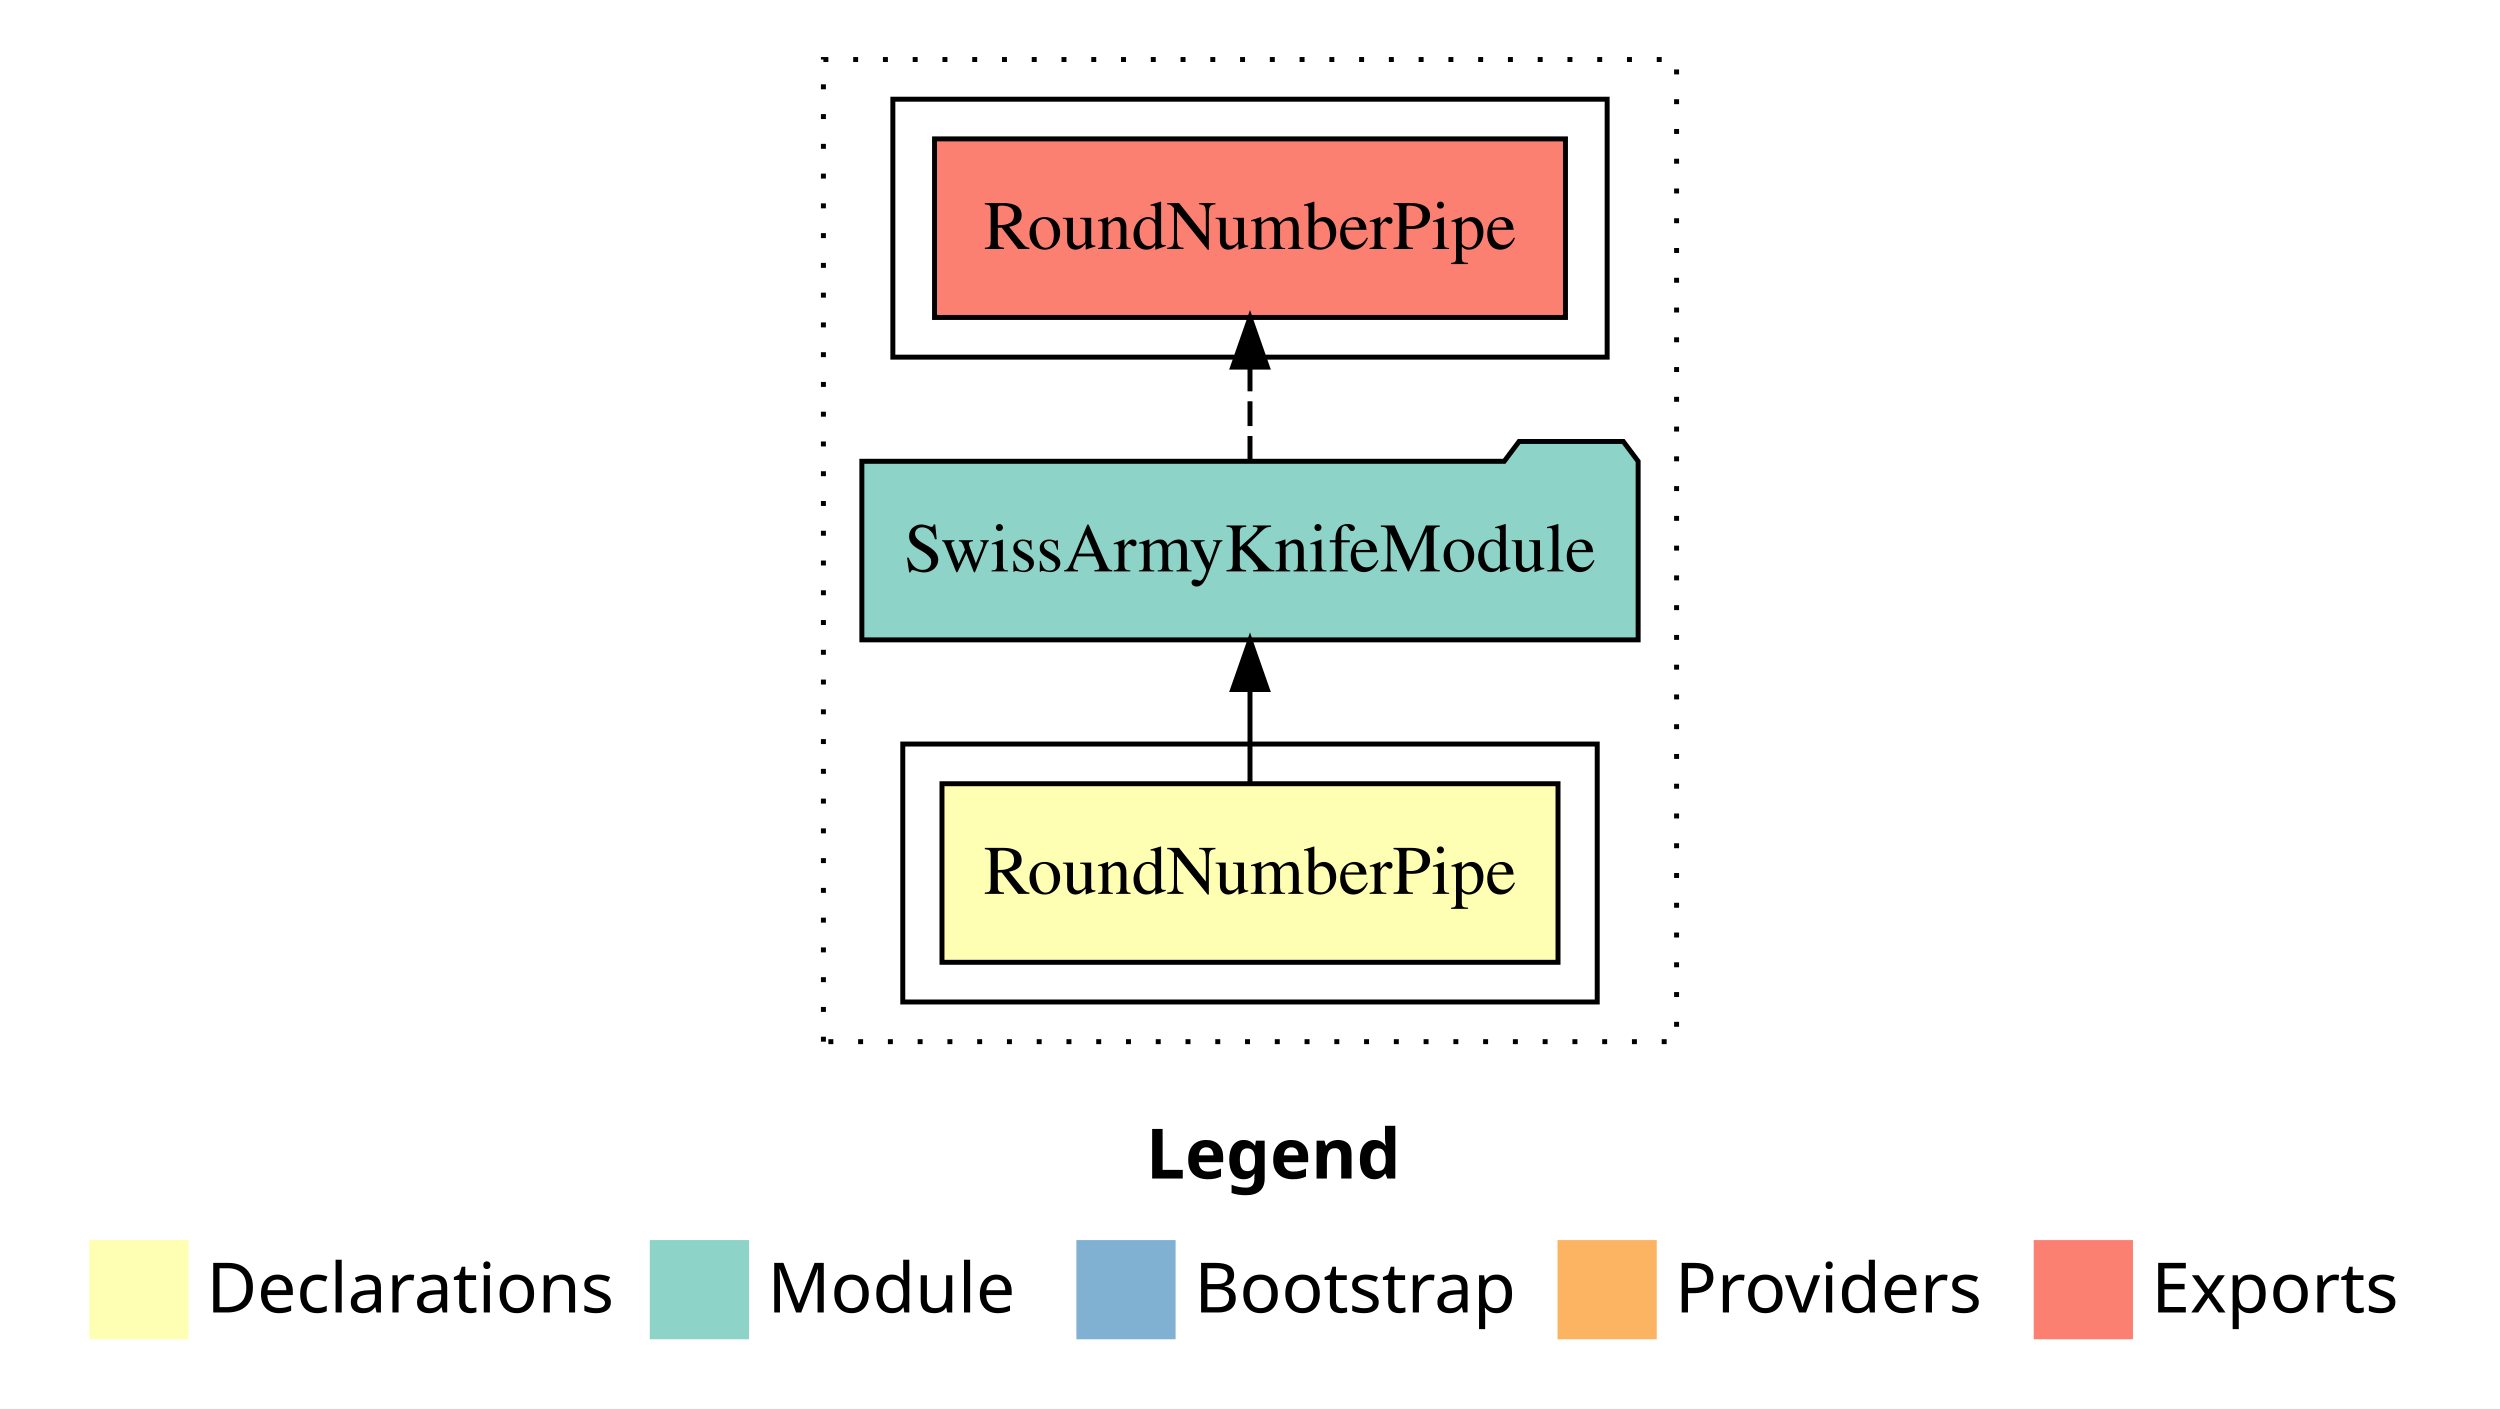
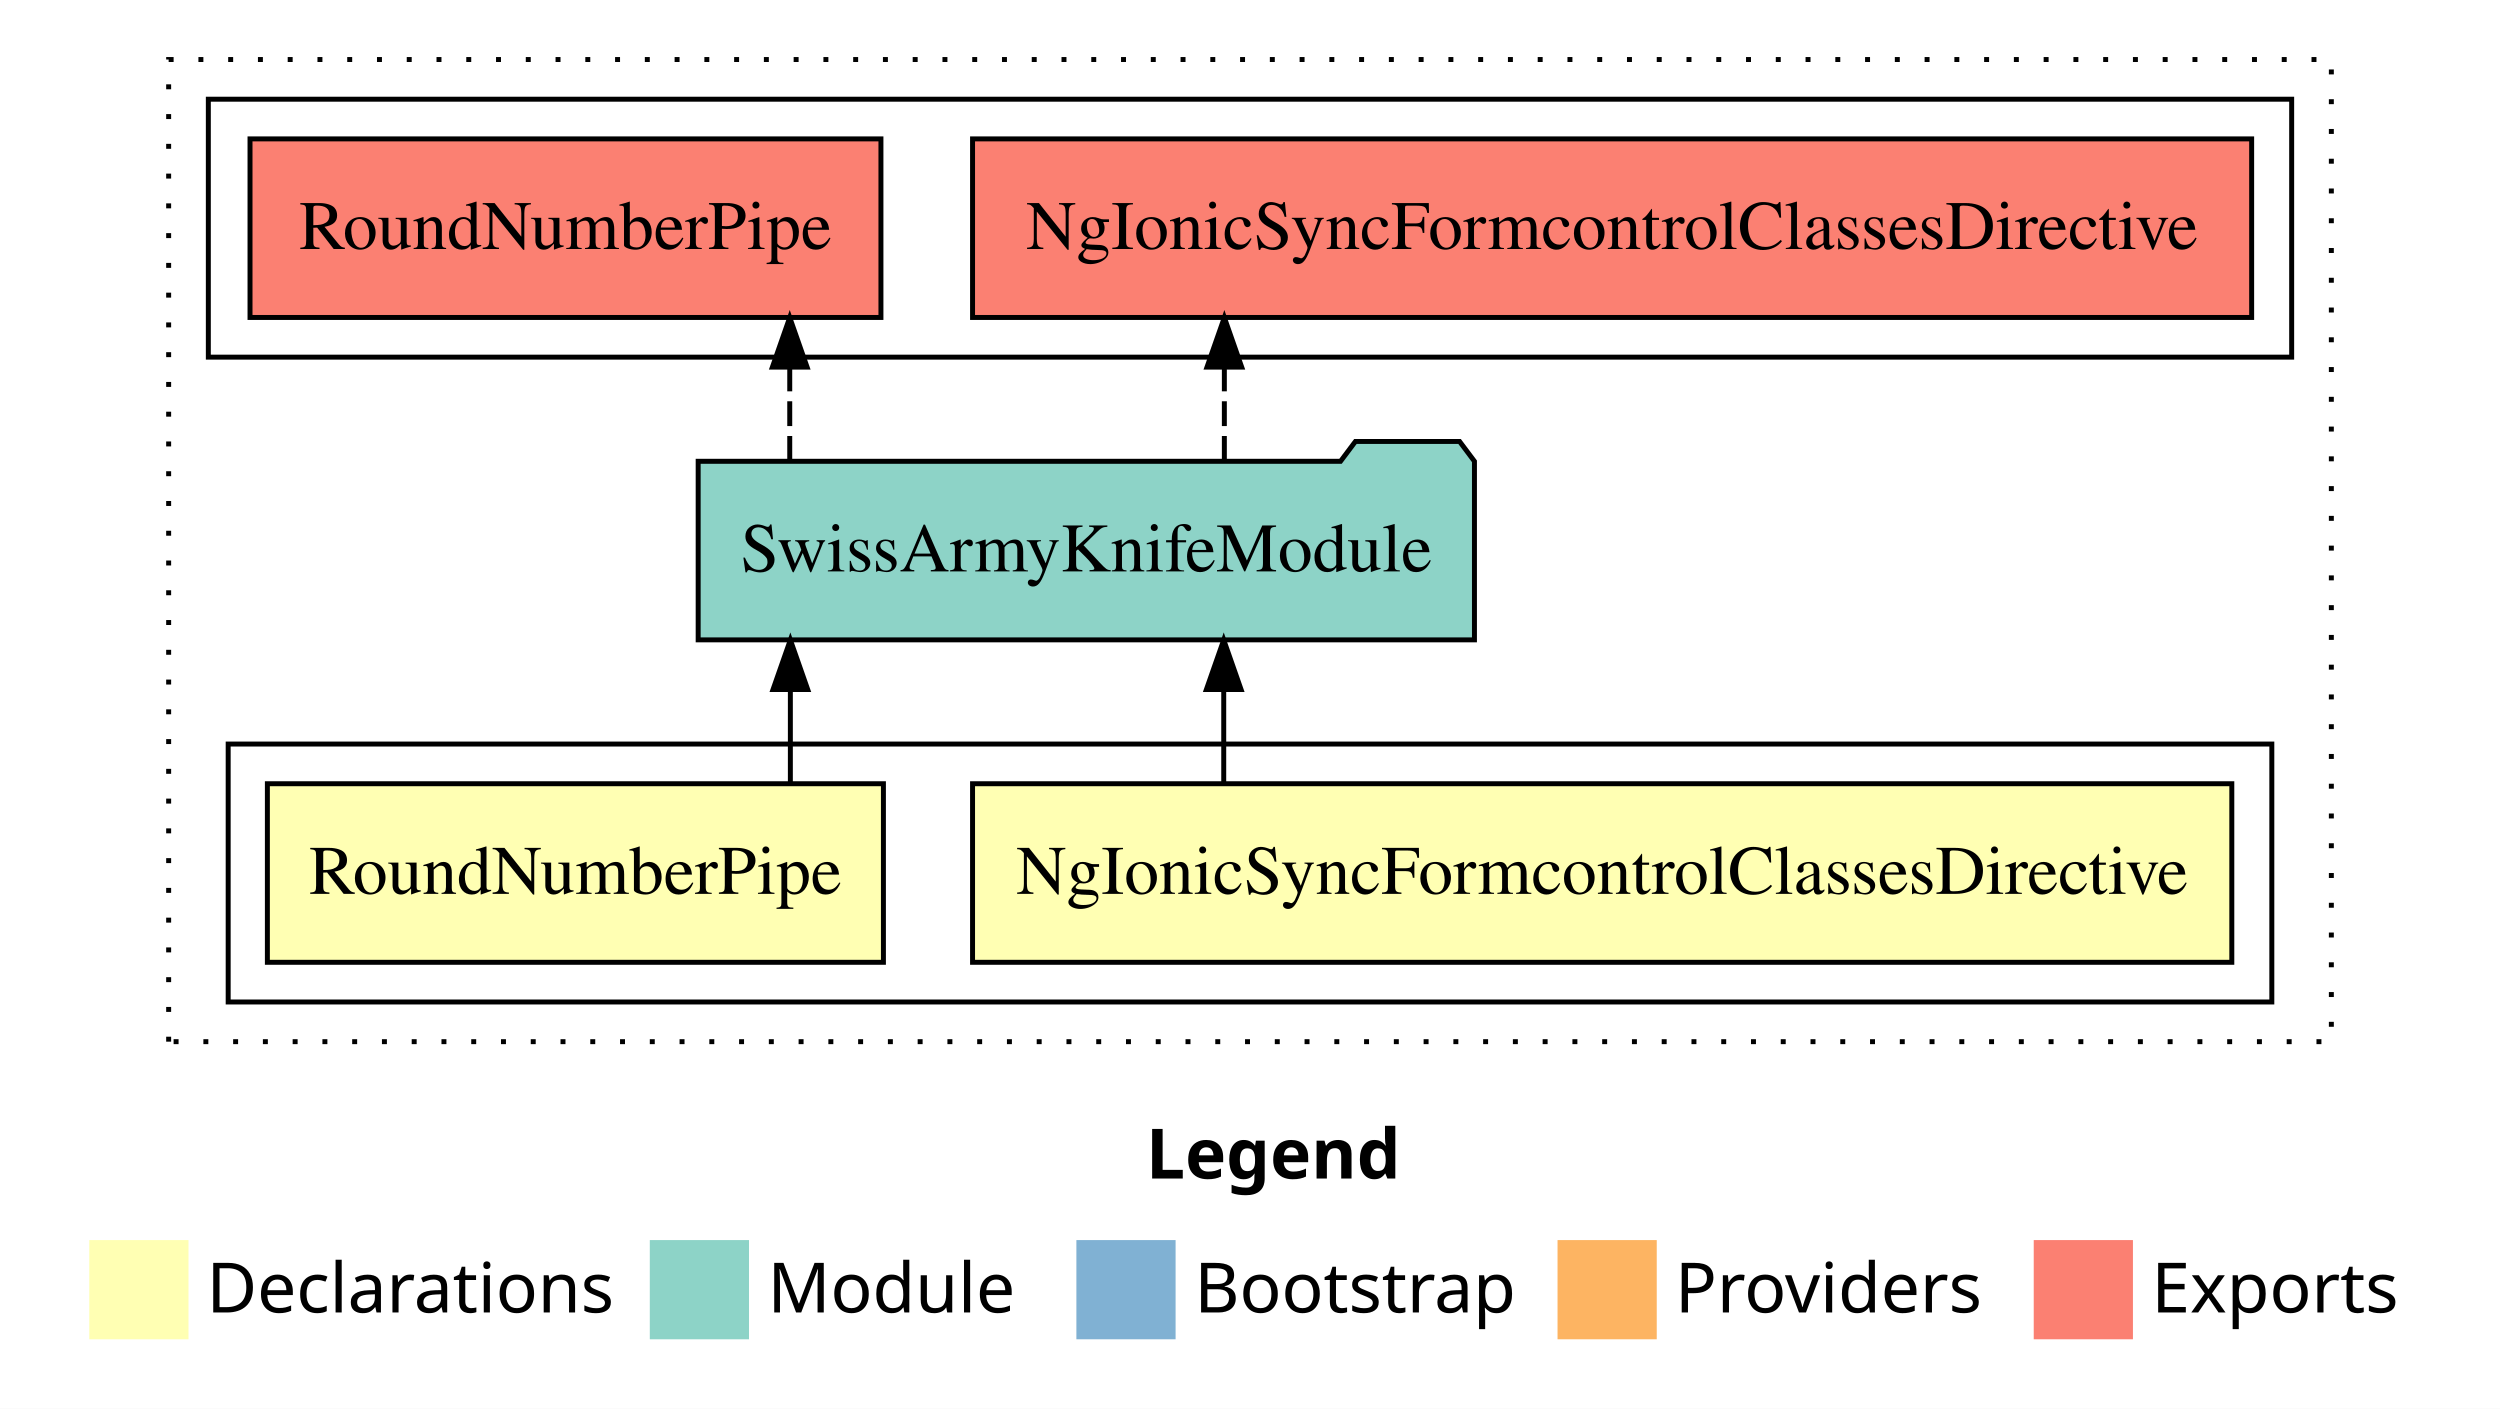
<svg xmlns="http://www.w3.org/2000/svg" width="504pt" height="284pt" viewBox="0.00 0.00 504.00 284.00">
  <g id="graph0" class="graph" transform="scale(1 1) rotate(0) translate(4 280)">
    <polygon fill="#ffffff" stroke="transparent" points="-4,4 -4,-280 500,-280 500,4 -4,4" />
    <text text-anchor="start" x="227.009" y="-42.4" font-family="sans-serif" font-weight="bold" font-size="14.00" fill="#000000">Legend</text>
    <polygon fill="#ffffb3" stroke="transparent" points="14,-10 14,-30 34,-30 34,-10 14,-10" />
    <text text-anchor="start" x="37.629" y="-15.4" font-family="sans-serif" font-size="14.00" fill="#000000">  Declarations</text>
    <polygon fill="#8dd3c7" stroke="transparent" points="127,-10 127,-30 147,-30 147,-10 127,-10" />
    <text text-anchor="start" x="150.725" y="-15.4" font-family="sans-serif" font-size="14.00" fill="#000000">  Module</text>
    <polygon fill="#80b1d3" stroke="transparent" points="213,-10 213,-30 233,-30 233,-10 213,-10" />
    <text text-anchor="start" x="236.781" y="-15.4" font-family="sans-serif" font-size="14.00" fill="#000000">  Bootstrap</text>
    <polygon fill="#fdb462" stroke="transparent" points="310,-10 310,-30 330,-30 330,-10 310,-10" />
    <text text-anchor="start" x="333.673" y="-15.4" font-family="sans-serif" font-size="14.00" fill="#000000">  Providers</text>
    <polygon fill="#fb8072" stroke="transparent" points="406,-10 406,-30 426,-30 426,-10 406,-10" />
    <text text-anchor="start" x="429.726" y="-15.4" font-family="sans-serif" font-size="14.00" fill="#000000">  Exports</text>
    <g id="clust1" class="cluster">
-       <polygon fill="none" stroke="#000000" stroke-dasharray="1,5" points="162,-70 162,-268 334,-268 334,-70 162,-70" />
+       <polygon fill="none" stroke="#000000" stroke-dasharray="1,5" points="30,-70 30,-268 466,-268 466,-70 30,-70" />
    </g>
    <g id="clust2" class="cluster">
-       <polygon fill="none" stroke="#000000" points="178,-78 178,-130 318,-130 318,-78 178,-78" />
+       <polygon fill="none" stroke="#000000" points="42,-78 42,-130 454,-130 454,-78 42,-78" />
    </g>
-     <g id="clust5" class="cluster">
-       <polygon fill="none" stroke="#000000" points="176,-208 176,-260 320,-260 320,-208 176,-208" />
+     <g id="clust6" class="cluster">
+       <polygon fill="none" stroke="#000000" points="38,-208 38,-260 458,-260 458,-208 38,-208" />
    </g>
    <g id="node1" class="node">
-       <polygon fill="#ffffb3" stroke="#000000" points="310.097,-122 185.903,-122 185.903,-86 310.097,-86 310.097,-122" />
-       <text text-anchor="middle" x="248" y="-99.8" font-family="Times,serif" font-size="14.00" fill="#000000">RoundNumberPipe</text>
+       <polygon fill="#ffffb3" stroke="#000000" points="445.933,-122 192.067,-122 192.067,-86 445.933,-86 445.933,-122" />
+       <text text-anchor="middle" x="319" y="-99.8" font-family="Times,serif" font-size="14.00" fill="#000000">NgIonicSyncFormcontrolClassesDirective</text>
+     </g>
+     <g id="node3" class="node">
+       <polygon fill="#8dd3c7" stroke="#000000" points="293.249,-187 290.249,-191 269.249,-191 266.249,-187 136.751,-187 136.751,-151 293.249,-151 293.249,-187" />
+       <text text-anchor="middle" x="215" y="-164.8" font-family="Times,serif" font-size="14.00" fill="#000000">SwissArmyKnifeModule</text>
+     </g>
+     <g id="edge1" class="edge">
+       <path fill="none" stroke="#000000" d="M242.704,-122.106C242.704,-122.106 242.704,-140.991 242.704,-140.991" />
+       <polygon fill="#000000" stroke="#000000" points="239.204,-140.991 242.704,-150.991 246.204,-140.991 239.204,-140.991" />
    </g>
    <g id="node2" class="node">
-       <polygon fill="#8dd3c7" stroke="#000000" points="326.249,-187 323.249,-191 302.249,-191 299.249,-187 169.751,-187 169.751,-151 326.249,-151 326.249,-187" />
-       <text text-anchor="middle" x="248" y="-164.8" font-family="Times,serif" font-size="14.00" fill="#000000">SwissArmyKnifeModule</text>
-     </g>
-     <g id="edge1" class="edge">
-       <path fill="none" stroke="#000000" d="M248,-122.106C248,-122.106 248,-140.991 248,-140.991" />
-       <polygon fill="#000000" stroke="#000000" points="244.5,-140.991 248,-150.991 251.5,-140.991 244.5,-140.991" />
-     </g>
-     <g id="node3" class="node">
-       <polygon fill="#fb8072" stroke="#000000" points="311.597,-252 184.403,-252 184.403,-216 311.597,-216 311.597,-252" />
-       <text text-anchor="middle" x="248" y="-229.8" font-family="Times,serif" font-size="14.00" fill="#000000">RoundNumberPipe </text>
+       <polygon fill="#ffffb3" stroke="#000000" points="174.097,-122 49.903,-122 49.903,-86 174.097,-86 174.097,-122" />
+       <text text-anchor="middle" x="112" y="-99.8" font-family="Times,serif" font-size="14.00" fill="#000000">RoundNumberPipe</text>
    </g>
    <g id="edge2" class="edge">
-       <path fill="none" stroke="#000000" stroke-dasharray="5,2" d="M248,-187.106C248,-187.106 248,-205.991 248,-205.991" />
-       <polygon fill="#000000" stroke="#000000" points="244.5,-205.991 248,-215.991 251.5,-205.991 244.5,-205.991" />
+       <path fill="none" stroke="#000000" d="M155.337,-122.106C155.337,-122.106 155.337,-140.991 155.337,-140.991" />
+       <polygon fill="#000000" stroke="#000000" points="151.837,-140.991 155.337,-150.991 158.837,-140.991 151.837,-140.991" />
+     </g>
+     <g id="node4" class="node">
+       <polygon fill="#fb8072" stroke="#000000" points="449.933,-252 192.067,-252 192.067,-216 449.933,-216 449.933,-252" />
+       <text text-anchor="middle" x="321" y="-229.8" font-family="Times,serif" font-size="14.00" fill="#000000">NgIonicSyncFormcontrolClassesDirective </text>
+     </g>
+     <g id="edge3" class="edge">
+       <path fill="none" stroke="#000000" stroke-dasharray="5,2" d="M242.829,-187.106C242.829,-187.106 242.829,-205.991 242.829,-205.991" />
+       <polygon fill="#000000" stroke="#000000" points="239.329,-205.991 242.829,-215.991 246.329,-205.991 239.329,-205.991" />
+     </g>
+     <g id="node5" class="node">
+       <polygon fill="#fb8072" stroke="#000000" points="173.597,-252 46.403,-252 46.403,-216 173.597,-216 173.597,-252" />
+       <text text-anchor="middle" x="110" y="-229.8" font-family="Times,serif" font-size="14.00" fill="#000000">RoundNumberPipe </text>
+     </g>
+     <g id="edge4" class="edge">
+       <path fill="none" stroke="#000000" stroke-dasharray="5,2" d="M155.212,-187.106C155.212,-187.106 155.212,-205.991 155.212,-205.991" />
+       <polygon fill="#000000" stroke="#000000" points="151.712,-205.991 155.212,-215.991 158.712,-205.991 151.712,-205.991" />
    </g>
  </g>
</svg>
